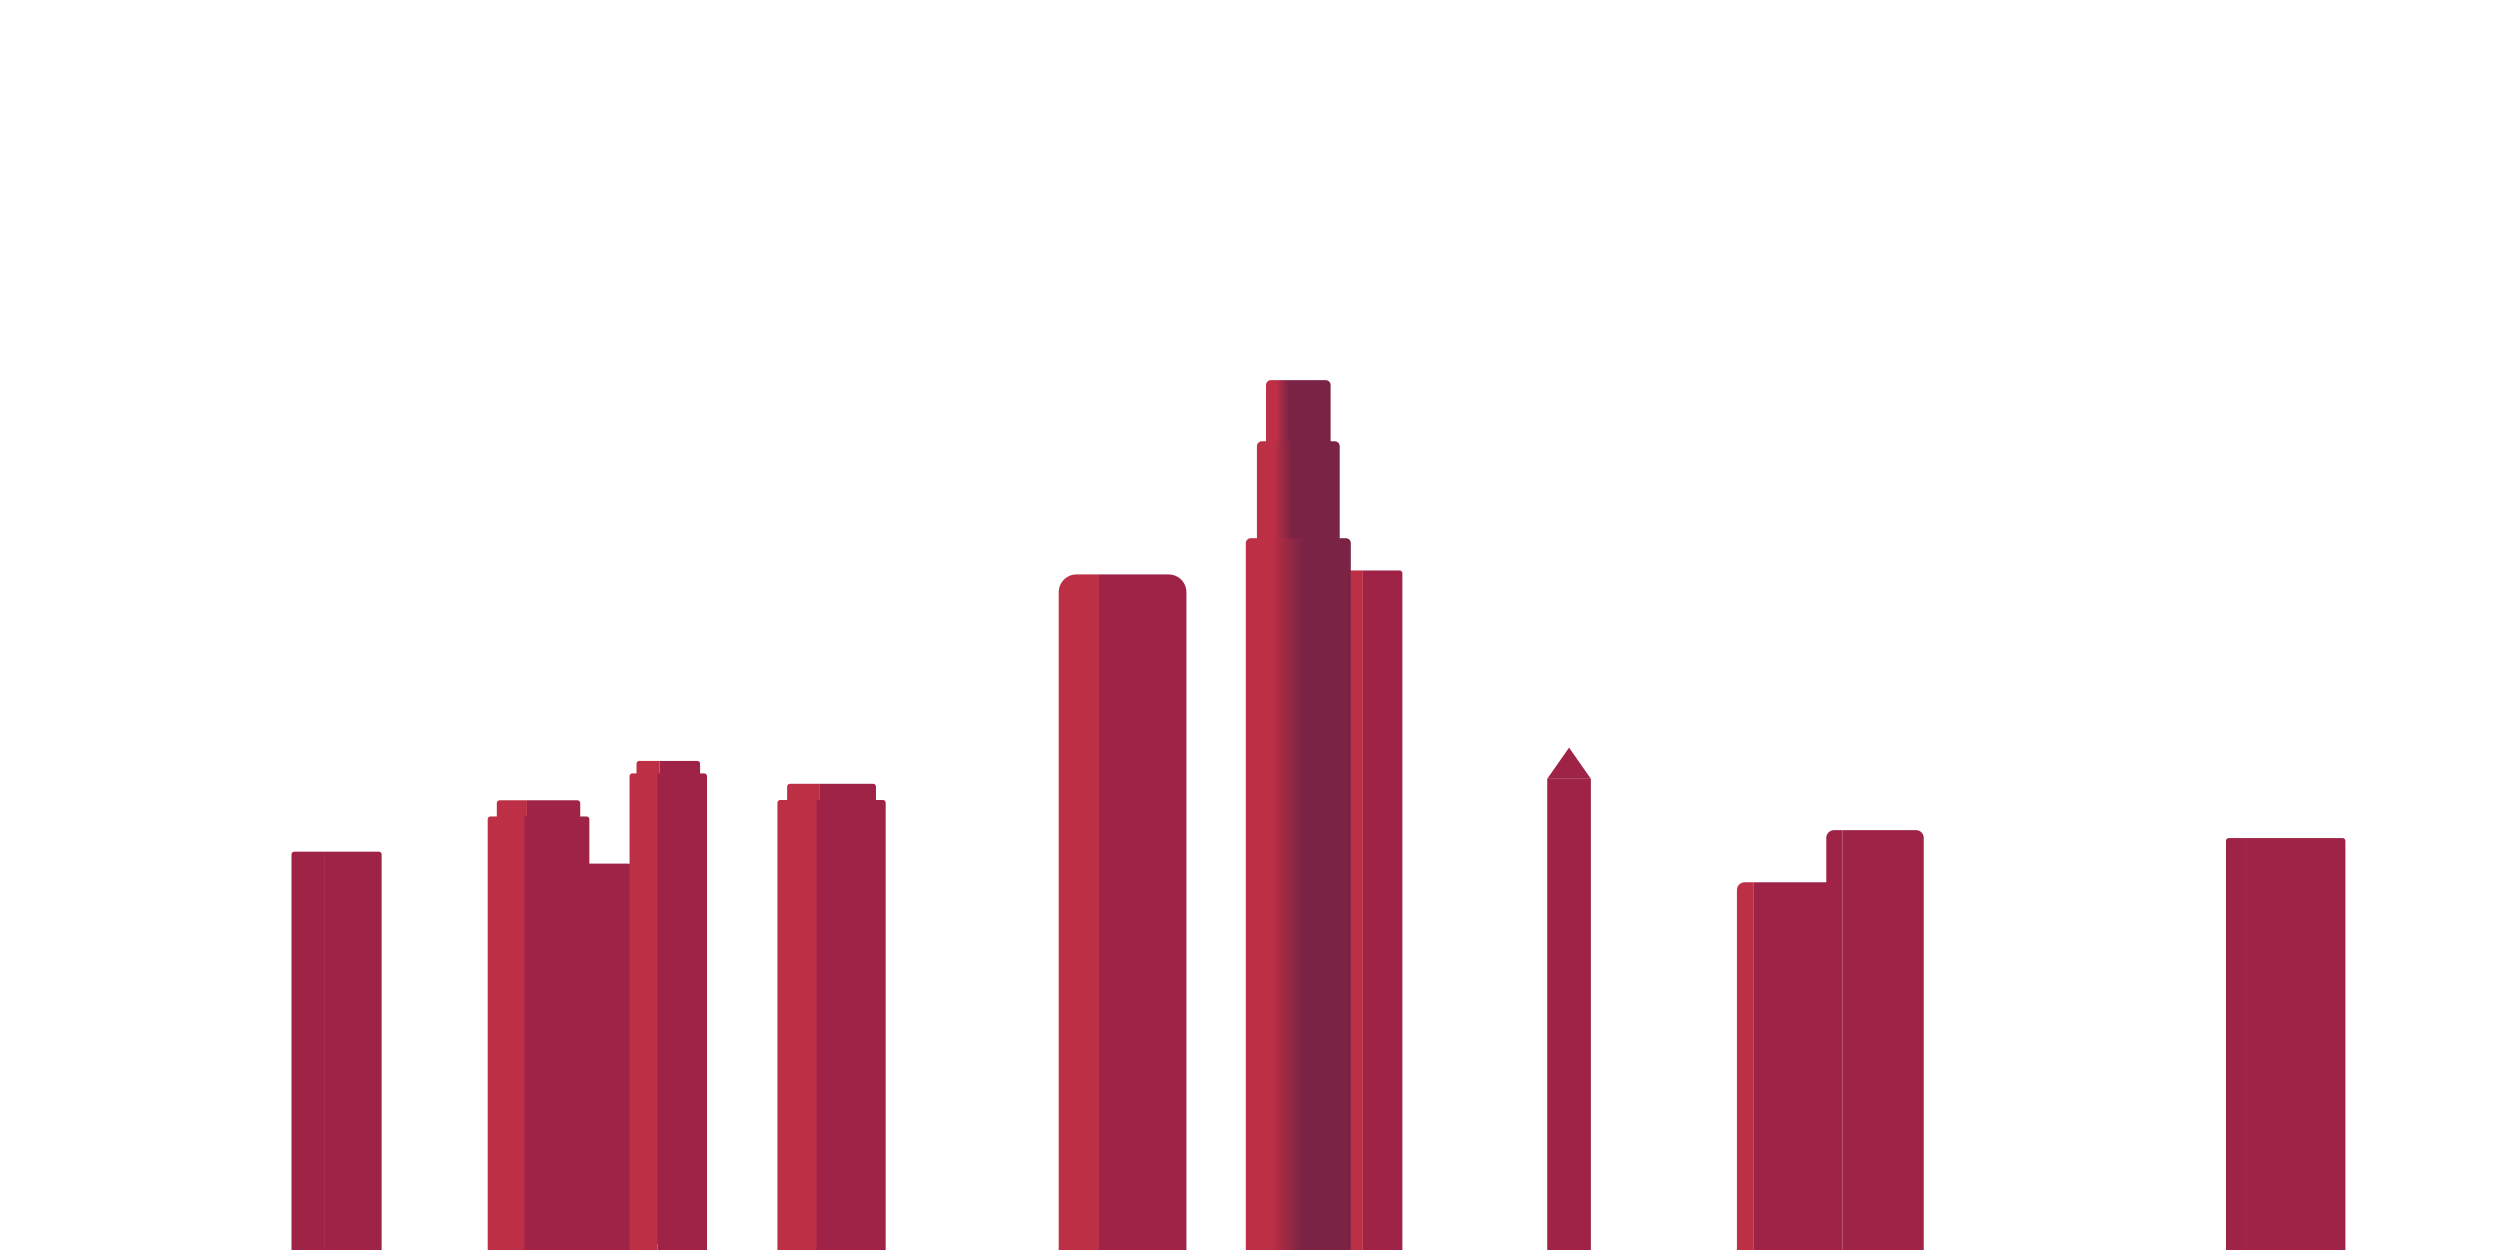
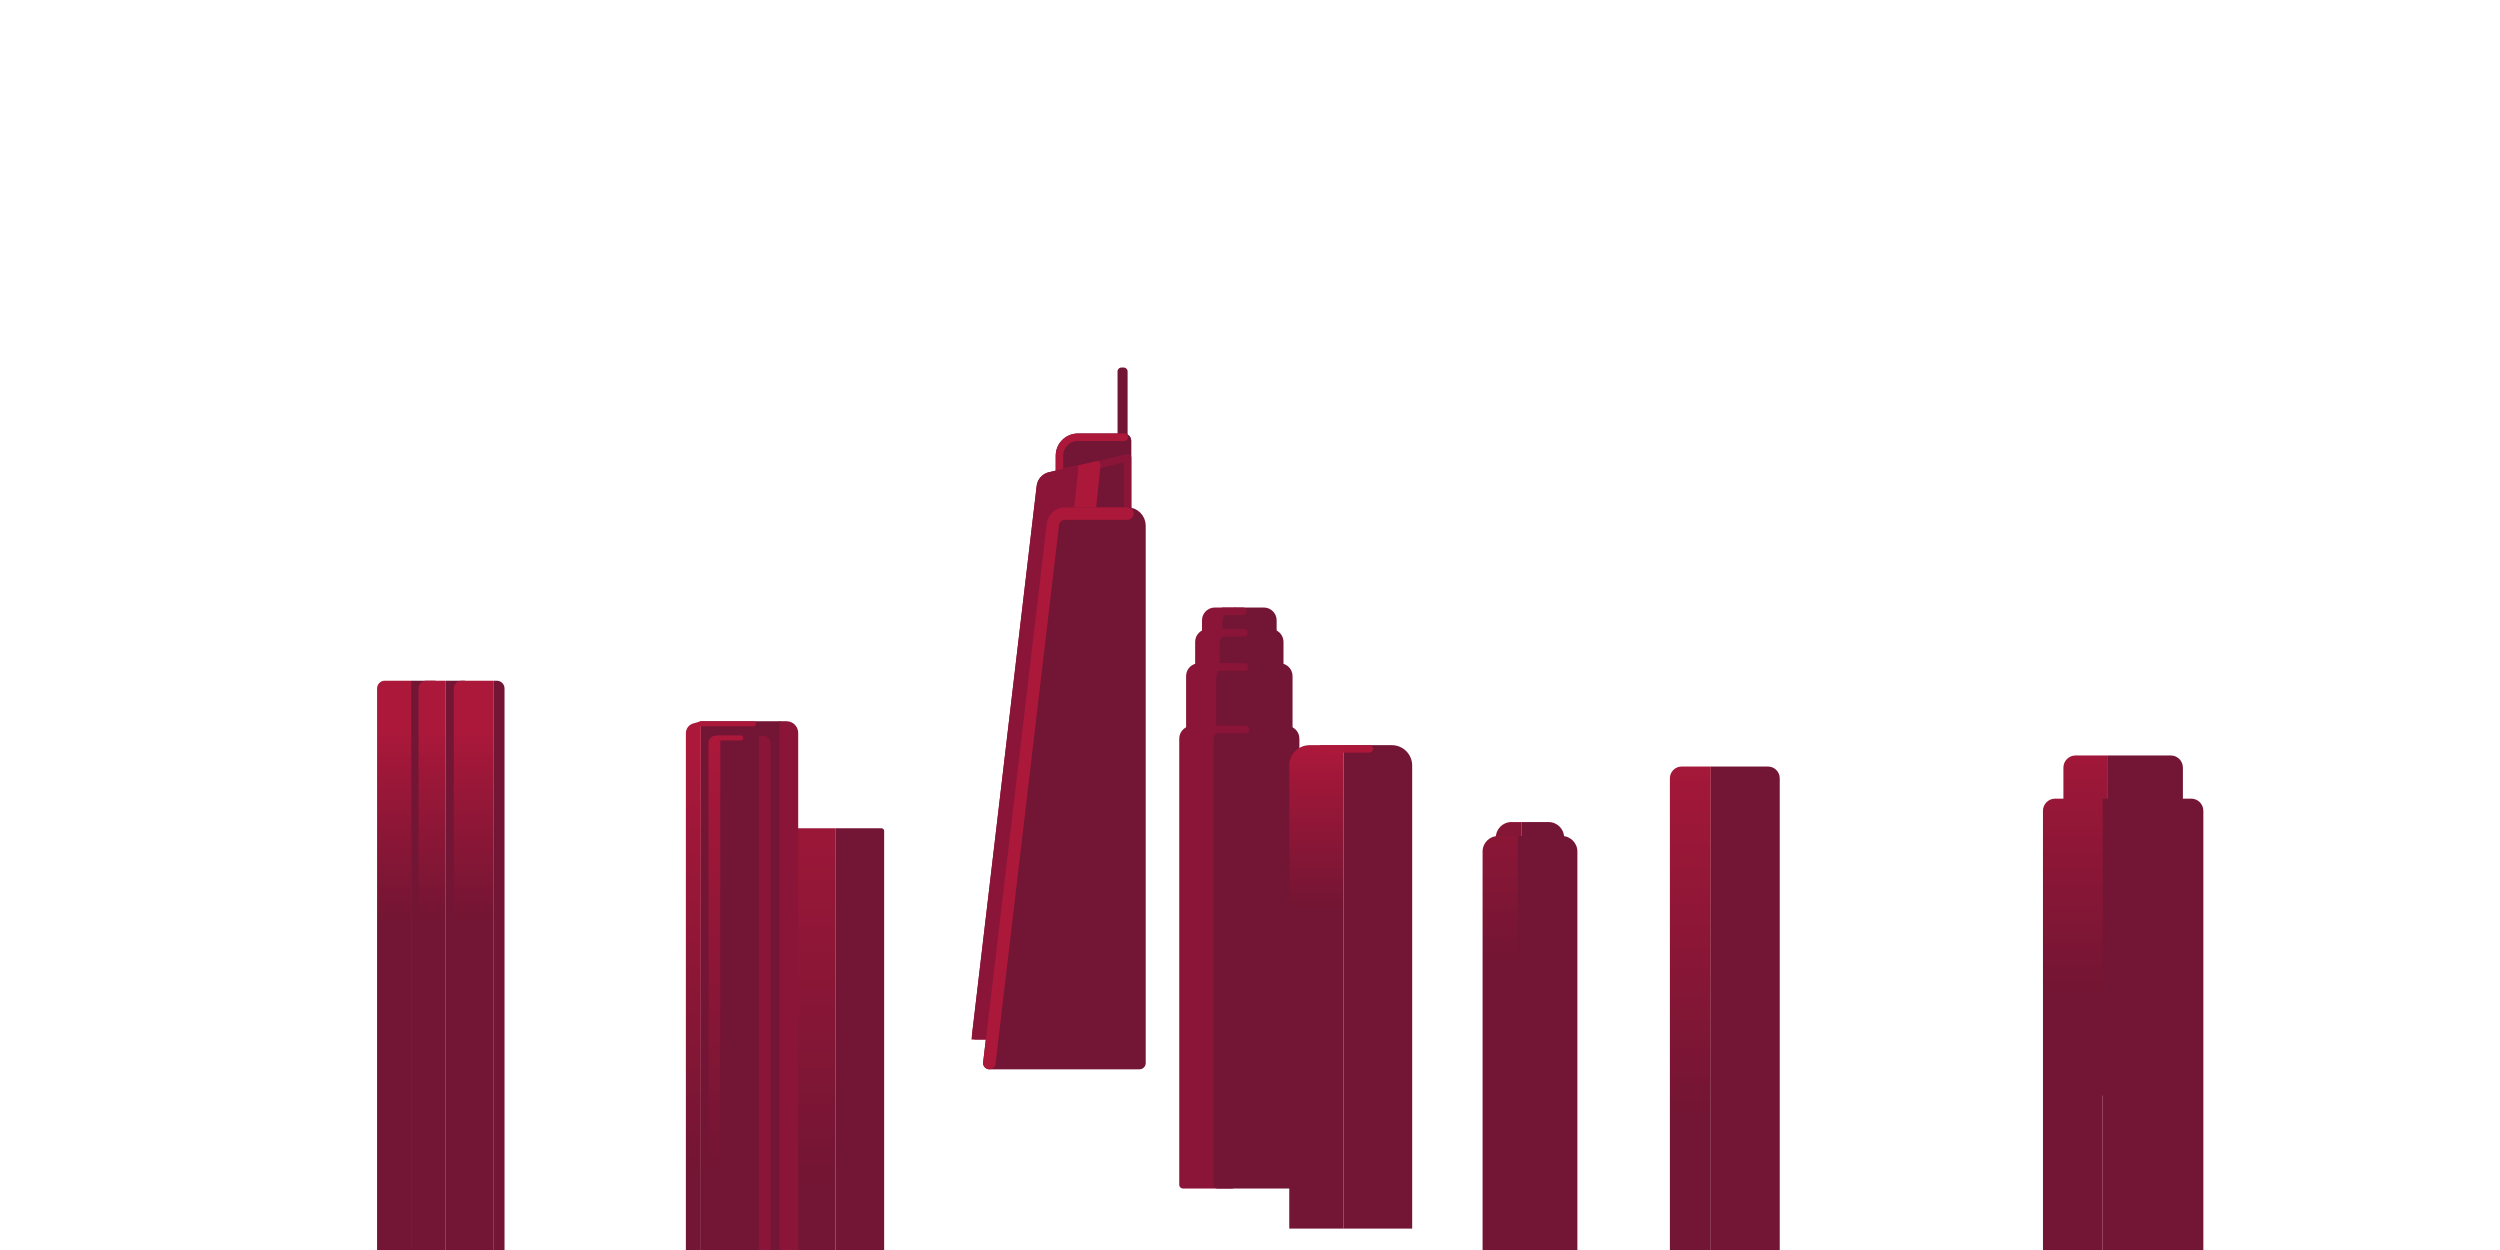
- <svg xmlns="http://www.w3.org/2000/svg" xmlns:xlink="http://www.w3.org/1999/xlink" id="Layer_17" data-name="Layer 17" viewBox="0 0 1000 500">
+ <svg xmlns="http://www.w3.org/2000/svg" xmlns:xlink="http://www.w3.org/1999/xlink" id="Layer_15" data-name="Layer 15" viewBox="0 0 1000 500">
  <defs>
-     <linearGradient id="New_Gradient_Swatch" data-name="New Gradient Swatch" x1="515.583" y1="210.751" x2="510.702" y2="210.751" gradientUnits="userSpaceOnUse">
-       <stop offset="0" stop-color="#7a2345" />
-       <stop offset=".653" stop-color="#a32a44" />
-       <stop offset="1" stop-color="#bc2f44" />
+     <linearGradient id="New_Gradient_Swatch" data-name="New Gradient Swatch" x1="157.619" y1="368.545" x2="157.619" y2="292.42" gradientUnits="userSpaceOnUse">
+       <stop offset="0" stop-color="#731534" />
+       <stop offset=".762" stop-color="#9c1738" />
+       <stop offset="1" stop-color="#ab183a" />
    </linearGradient>
-     <linearGradient id="linear-gradient" x1="516.928" y1="235.201" x2="509.861" y2="235.201" gradientUnits="userSpaceOnUse">
-       <stop offset="0" stop-color="#7a2345" />
-       <stop offset=".653" stop-color="#a32a44" />
-       <stop offset="1" stop-color="#bc2f44" />
-     </linearGradient>
-     <linearGradient id="New_Gradient_Swatch-2" data-name="New Gradient Swatch" x1="521.588" y1="358.465" x2="508.619" y2="358.465" xlink:href="#New_Gradient_Swatch" />
+     <linearGradient id="New_Gradient_Swatch-2" data-name="New Gradient Swatch" x1="172.858" y1="368.545" x2="172.858" y2="292.42" xlink:href="#New_Gradient_Swatch" />
+     <linearGradient id="New_Gradient_Swatch-3" data-name="New Gradient Swatch" x1="189.517" y1="368.545" x2="189.517" y2="292.42" xlink:href="#New_Gradient_Swatch" />
+     <linearGradient id="New_Gradient_Swatch-4" data-name="New Gradient Swatch" x1="324.358" y1="474.791" x2="324.358" y2="284.149" xlink:href="#New_Gradient_Swatch" />
+     <linearGradient id="New_Gradient_Swatch-5" data-name="New Gradient Swatch" x1="676.14" y1="446.618" x2="676.14" y2="291.438" xlink:href="#New_Gradient_Swatch" />
+     <linearGradient id="New_Gradient_Swatch-6" data-name="New Gradient Swatch" x1="603.428" y1="391.398" x2="603.428" y2="221.033" xlink:href="#New_Gradient_Swatch" />
+     <linearGradient id="New_Gradient_Swatch-7" data-name="New Gradient Swatch" x1="600.098" y1="385.521" x2="600.098" y2="271.037" xlink:href="#New_Gradient_Swatch" />
+     <linearGradient id="New_Gradient_Swatch-8" data-name="New Gradient Swatch" x1="285.793" y1="469.882" x2="285.793" y2="296.474" xlink:href="#New_Gradient_Swatch" />
+     <linearGradient id="New_Gradient_Swatch-9" data-name="New Gradient Swatch" x1="277.349" y1="470.348" x2="277.349" y2="299.485" xlink:href="#New_Gradient_Swatch" />
+     <linearGradient id="New_Gradient_Swatch-10" data-name="New Gradient Swatch" x1="834.268" y1="385.024" x2="834.268" y2="287.242" xlink:href="#New_Gradient_Swatch" />
+     <linearGradient id="New_Gradient_Swatch-11" data-name="New Gradient Swatch" x1="829.137" y1="397.771" x2="829.137" y2="282.916" xlink:href="#New_Gradient_Swatch" />
+     <linearGradient id="New_Gradient_Swatch-12" data-name="New Gradient Swatch" x1="526.583" y1="363.49" x2="526.583" y2="300.151" xlink:href="#New_Gradient_Swatch" />
  </defs>
  <g>
-     <path d="m697.854,352.901h3.467v148.752h-6.549v-145.67c0-1.701,1.381-3.082,3.082-3.082Z" fill="#bc2f44" />
-     <path d="m701.321,352.901h29.352c1.701,0,3.082,1.381,3.082,3.082v145.67h-32.434v-148.752h0Z" fill="#9e2347" />
-   </g>
-   <g>
-     <path d="m220.163,345.447h10.942v156.206h-12.051v-155.097c0-.612.497-1.109,1.109-1.109Z" fill="#bc2f44" />
-     <path d="m231.105,345.447h20.21c.612,0,1.109.497,1.109,1.109v155.097h-21.319v-156.206h0Z" fill="#9e2347" />
    <g>
-       <path d="m216.517,349.573h13.576v152.08h-14.685v-150.971c0-.612.497-1.109,1.109-1.109Z" fill="#bc2f44" />
-       <path d="m230.093,349.573h24.868c.612,0,1.109.497,1.109,1.109v150.971h-25.977v-152.08h0Z" fill="#9e2347" />
+       <path d="m153.916,272.281h10.492v229.372h-13.578v-226.286c0-1.703,1.383-3.086,3.086-3.086Z" fill="url(#New_Gradient_Swatch)" />
+       <path d="m164.408,272.281h9.491c.612,0,1.109.497,1.109,1.109v228.263h-10.6v-229.372h0Z" fill="#731534" />
+     </g>
+     <g>
+       <path d="m170.495,272.281h7.812v229.372h-10.898v-226.286c0-1.703,1.383-3.086,3.086-3.086Z" fill="url(#New_Gradient_Swatch-2)" />
+       <path d="m178.307,272.281h7.399c.612,0,1.109.497,1.109,1.109v228.263h-8.507v-229.372h0Z" fill="#731534" />
+     </g>
+     <g>
+       <path d="m184.604,272.281h12.913v229.372h-15.999v-226.286c0-1.703,1.383-3.086,3.086-3.086Z" fill="url(#New_Gradient_Swatch-3)" />
+       <path d="m197.517,272.281h1.207c1.703,0,3.086,1.383,3.086,3.086v226.286h-4.293v-229.372h0Z" fill="#731534" />
    </g>
  </g>
  <g>
-     <path d="m117.706,340.669h11.915v160.984h-13.024v-159.875c0-.612.497-1.109,1.109-1.109Z" fill="#9e2347" />
-     <path d="m129.621,340.669h21.931c.612,0,1.109.497,1.109,1.109v159.875h-23.04v-160.984h0Z" fill="#9e2347" />
+     <path d="m315.7,331.295h18.425v170.358h-19.534v-169.249c0-.612.497-1.109,1.109-1.109Z" fill="url(#New_Gradient_Swatch-4)" />
+     <path d="m334.125,331.295h18.425c.612,0,1.109.497,1.109,1.109v169.249h-19.534v-170.358h0Z" fill="#731534" />
  </g>
  <g>
-     <path d="m430.594,229.772h8.995v271.881h-16.106V236.883c0-3.925,3.186-7.111,7.111-7.111Z" fill="#bc2f44" />
-     <path d="m439.589,229.772h27.871c3.925,0,7.111,3.186,7.111,7.111v264.77h-34.982V229.772h0Z" fill="#9e2347" />
+     <path d="m672.645,306.616h11.68v195.038h-16.371v-190.347c0-2.589,2.102-4.691,4.691-4.691Z" fill="url(#New_Gradient_Swatch-5)" />
+     <path d="m684.326,306.616h22.876c2.589,0,4.691,2.102,4.691,4.691v190.347h-27.566v-195.038h0Z" fill="#731534" />
  </g>
  <g>
-     <path d="m539.714,228.179h5.44v273.474h-6.549V229.288c0-.612.497-1.109,1.109-1.109Z" fill="#bc2f44" />
-     <path d="m545.154,228.179h14.689c.612,0,1.109.497,1.109,1.109v272.365h-15.798V228.179h0Z" fill="#9e2347" />
-   </g>
-   <g>
-     <path d="m733.596,332.06h3.467v169.594h-6.549v-166.511c0-1.701,1.381-3.082,3.082-3.082Z" fill="#9e2347" />
-     <path d="m737.064,332.06h29.352c1.701,0,3.082,1.381,3.082,3.082v166.511h-32.434v-169.594h0Z" fill="#9e2347" />
-   </g>
-   <g>
-     <path d="m891.494,335.23h6.918v166.423h-8.027v-165.314c0-.612.497-1.109,1.109-1.109Z" fill="#9e2347" />
-     <path d="m898.411,335.23h38.641c.612,0,1.109.497,1.109,1.109v165.314h-39.75v-166.423h0Z" fill="#9e2347" />
-   </g>
-   <g>
-     <path d="m255.709,304.367h8.076v193.136h-9.185v-192.027c0-.612.497-1.109,1.109-1.109Z" fill="#bc2f44" />
-     <path d="m263.785,304.367h15.139c.612,0,1.109.497,1.109,1.109v192.027h-16.248v-193.136h0Z" fill="#9e2347" />
+     <path d="m604.535,328.823h3.979v172.83h-10.173v-166.636c0-3.419,2.775-6.194,6.194-6.194Z" fill="url(#New_Gradient_Swatch-6)" />
+     <path d="m608.515,328.823h10.936c3.419,0,6.194,2.775,6.194,6.194v166.636h-17.13v-172.83h0Z" fill="#731534" />
    <g>
-       <path d="m252.93,309.361h10.083v193.136h-11.192v-192.027c0-.612.497-1.109,1.109-1.109Z" fill="#bc2f44" />
-       <path d="m263.013,309.361h18.689c.612,0,1.109.497,1.109,1.109v192.027h-19.798v-193.136h0Z" fill="#9e2347" />
+       <path d="m599.228,334.406h7.934v167.247h-14.128v-161.053c0-3.419,2.775-6.194,6.194-6.194Z" fill="url(#New_Gradient_Swatch-7)" />
+       <path d="m607.162,334.406h17.596c3.419,0,6.194,2.775,6.194,6.194v161.053h-23.79v-167.247h0Z" fill="#731534" />
    </g>
  </g>
  <g>
-     <path d="m315.957,313.526h11.727v188.127h-12.836v-187.018c0-.612.497-1.109,1.109-1.109Z" fill="#bc2f44" />
-     <path d="m327.685,313.526h21.598c.612,0,1.109.497,1.109,1.109v187.018h-22.707v-188.127h0Z" fill="#9e2347" />
+     <rect x="280.351" y="288.492" width="31.936" height="213.161" fill="#731534" />
+     <path d="m286.344,294.25h1.866v207.403h-4.833v-204.436c0-1.638,1.33-2.967,2.967-2.967Z" fill="url(#New_Gradient_Swatch-8)" />
+     <path d="m303.432,294.302h1.866c1.638,0,2.967,1.33,2.967,2.967v204.384h-4.833v-207.351h0Z" fill="#8a1538" />
+     <rect x="288.21" y="294.25" width="15.223" height="207.403" fill="#731534" />
+     <path d="m311.774,288.492h2.831c2.58,0,4.674,2.095,4.674,4.674v208.486h-7.506v-213.161h0Z" fill="#8a1538" />
+     <path d="m280.351,501.653h-6.004v-208.374c0-1.795,1.184-3.376,2.907-3.88l3.097-.907v213.161Z" fill="url(#New_Gradient_Swatch-9)" />
+     <line x1="287.577" y1="295.163" x2="296.319" y2="295.163" fill="none" stroke="#ab183a" stroke-linecap="round" stroke-miterlimit="10" stroke-width="2" />
+     <line x1="280.362" y1="289.521" x2="301.361" y2="289.521" fill="none" stroke="#ab183a" stroke-linecap="round" stroke-miterlimit="10" stroke-width="2" />
+   </g>
+   <g>
+     <path d="m448.558,147.016h.94c.851,0,1.541.691,1.541,1.541v54.21h-4.022v-54.21c0-.851.691-1.541,1.541-1.541Z" fill="#731534" />
+     <path d="m431.171,174.892h18.537c.734,0,1.33.596,1.33,1.33v50.39h-27.256v-44.331c0-4.078,3.311-7.389,7.389-7.389Z" fill="#731534" stroke="#731534" stroke-miterlimit="10" stroke-width="3" />
+     <path d="m423.782,226.612v-44.331c0-4.081,3.308-7.389,7.389-7.389h18.537" fill="none" stroke="#ab183a" stroke-linecap="round" stroke-linejoin="round" stroke-width="3" />
+     <path d="m390.264,414.316l25.894-219.786c.242-2.05,1.744-3.728,3.755-4.195l31.125-7.217v231.198h-60.774Z" fill="#731534" stroke="#8a1538" stroke-linecap="round" stroke-linejoin="round" stroke-width="3" />
+     <polygon points="400.6 414.316 414.954 414.316 438.721 185.974 426.392 188.833 400.6 414.316" fill="#ab183a" stroke="#ab183a" stroke-linecap="round" stroke-linejoin="round" stroke-width="3" />
+     <path d="m429.783,188.047l-9.869,2.289c-2.011.466-3.513,2.144-3.755,4.195l-25.894,219.786h14.865l24.653-226.269Z" fill="#8a1538" stroke="#8a1538" stroke-miterlimit="10" stroke-width="3" />
+     <path d="m421.151,209.7l-25.413,215.521h60.046v-214.955c0-2.67-2.165-4.835-4.835-4.835h-24.997c-2.451,0-4.515,1.834-4.802,4.269Z" fill="#731534" stroke="#731534" stroke-linecap="round" stroke-linejoin="round" stroke-width="5" />
+     <path d="m450.95,205.431h-24.997c-2.451,0-4.515,1.834-4.802,4.269l-25.413,215.521" fill="none" stroke="#ab183a" stroke-linecap="round" stroke-linejoin="round" stroke-width="5" />
+   </g>
+   <g>
    <g>
-       <path d="m312.074,319.994h14.532v181.659h-15.641v-180.55c0-.612.497-1.109,1.109-1.109Z" fill="#bc2f44" />
-       <path d="m326.606,319.994h26.559c.612,0,1.109.497,1.109,1.109v180.55h-27.668v-181.659h0Z" fill="#9e2347" />
+       <path d="m482.297,244.508h11.699v17.993c0,1.999-1.623,3.623-3.623,3.623h-8.076v-21.615h0Z" transform="translate(976.292 510.631) rotate(180)" fill="#8a1538" stroke="#8a1538" stroke-linecap="round" stroke-linejoin="round" stroke-width="3" />
+       <path d="m490.478,244.508h18.681v17.169c0,2.454-1.992,4.446-4.446,4.446h-10.612c-1.999,0-3.623-1.623-3.623-3.623v-17.993h0Z" transform="translate(999.636 510.631) rotate(-180)" fill="#731534" stroke="#731534" stroke-linecap="round" stroke-linejoin="round" stroke-width="3" />
+       <line x1="489.227" y1="244.508" x2="497.228" y2="244.508" fill="none" stroke="#8a1538" stroke-linecap="round" stroke-linejoin="round" stroke-width="3" />
+     </g>
+     <g>
+       <path d="m479.56,253.113h14.082v22.397c0,1.999-1.623,3.623-3.623,3.623h-10.459v-26.02h0Z" transform="translate(973.202 532.246) rotate(180)" fill="#8a1538" stroke="#8a1538" stroke-linecap="round" stroke-linejoin="round" stroke-width="3" />
+       <path d="m489.408,253.113h22.488v21.574c0,2.454-1.992,4.446-4.446,4.446h-14.419c-1.999,0-3.623-1.623-3.623-3.623v-22.397h0Z" transform="translate(1001.303 532.247) rotate(-180)" fill="#731534" stroke="#731534" stroke-linecap="round" stroke-linejoin="round" stroke-width="3" />
+       <line x1="487.903" y1="253.113" x2="497.533" y2="253.113" fill="none" stroke="#8a1538" stroke-linecap="round" stroke-linejoin="round" stroke-width="3" />
+     </g>
+     <g>
+       <path d="m475.937,266.805h17.238v22.397c0,1.999-1.623,3.623-3.623,3.623h-13.615v-26.02h0Z" transform="translate(969.112 559.629) rotate(180)" fill="#8a1538" stroke="#8a1538" stroke-linecap="round" stroke-linejoin="round" stroke-width="3" />
+       <path d="m487.992,266.805h27.527v21.574c0,2.454-1.992,4.446-4.446,4.446h-19.458c-1.999,0-3.623-1.623-3.623-3.623v-22.397h0Z" transform="translate(1003.51 559.629) rotate(-180)" fill="#731534" stroke="#731534" stroke-linecap="round" stroke-linejoin="round" stroke-width="3" />
+       <line x1="486.149" y1="266.805" x2="497.938" y2="266.805" fill="none" stroke="#8a1538" stroke-linecap="round" stroke-linejoin="round" stroke-width="3" />
+     </g>
+     <g>
+       <path d="m473.2,291.828h19.622v178.456c0,1.999-1.623,3.623-3.623,3.623h-15.999v-182.078h0Z" transform="translate(966.021 765.733) rotate(180)" fill="#8a1538" stroke="#8a1538" stroke-linecap="round" stroke-linejoin="round" stroke-width="3" />
+       <path d="m486.922,291.828h31.334v177.632c0,2.454-1.992,4.446-4.446,4.446h-23.266c-1.999,0-3.623-1.623-3.623-3.623v-178.456h0Z" transform="translate(1005.177 765.734) rotate(-180)" fill="#731534" stroke="#731534" stroke-linecap="round" stroke-linejoin="round" stroke-width="3" />
+       <line x1="484.824" y1="291.828" x2="498.243" y2="291.828" fill="none" stroke="#8a1538" stroke-linecap="round" stroke-linejoin="round" stroke-width="3" />
    </g>
  </g>
  <g>
-     <path d="m199.832,320.119h10.942v181.535h-12.051v-180.426c0-.612.497-1.109,1.109-1.109Z" fill="#bc2f44" />
-     <path d="m210.774,320.119h20.21c.612,0,1.109.497,1.109,1.109v180.426h-21.319v-181.535h0Z" fill="#9e2347" />
+     <path d="m830.216,302.187h12.957v136.019h-17.809v-131.167c0-2.678,2.174-4.852,4.852-4.852Z" fill="url(#New_Gradient_Swatch-10)" />
+     <path d="m843.173,302.187h25.135c2.678,0,4.852,2.174,4.852,4.852v131.167h-29.987v-136.019h0Z" fill="#731534" />
    <g>
-       <path d="m196.186,326.574h13.576v175.079h-14.685v-173.97c0-.612.497-1.109,1.109-1.109Z" fill="#bc2f44" />
-       <path d="m209.762,326.574h24.868c.612,0,1.109.497,1.109,1.109v173.97h-25.977v-175.079h0Z" fill="#9e2347" />
+       <path d="m822.037,319.46h19.052v201.324h-23.903v-196.472c0-2.678,2.174-4.852,4.852-4.852Z" fill="url(#New_Gradient_Swatch-11)" />
+       <path d="m841.089,319.46h35.398c2.678,0,4.852,2.174,4.852,4.852v196.472h-40.249v-201.324h0Z" fill="#731534" />
    </g>
  </g>
  <g>
-     <path d="m508.382,152.058h21.89c1.092,0,1.978.886,1.978,1.978v115.406h-25.846v-115.406c0-1.092.886-1.978,1.978-1.978Z" fill="url(#New_Gradient_Swatch)" />
-     <path d="m504.747,176.509h29.159c1.092,0,1.978.886,1.978,1.978v115.406h-33.116v-115.406c0-1.092.886-1.978,1.978-1.978Z" fill="url(#linear-gradient)" />
-     <path d="m500.305,215.278h38.044c1.092,0,1.978.886,1.978,1.978v284.397h-42V217.256c0-1.092.886-1.978,1.978-1.978Z" fill="url(#New_Gradient_Swatch-2)" />
-   </g>
-   <g>
-     <rect x="618.893" y="311.526" width="17.458" height="190.127" fill="#9e2347" />
-     <polygon points="636.351 311.526 627.622 299.046 618.893 311.526 636.351 311.526" fill="#9e2347" />
+     <path d="m523.846,298.063h13.616v193.385h-21.76v-185.242c0-4.495,3.649-8.144,8.144-8.144Z" fill="url(#New_Gradient_Swatch-12)" />
+     <path d="m537.463,298.063h19.263c4.495,0,8.144,3.649,8.144,8.144v185.242h-27.407v-193.385h0Z" fill="#731534" />
+     <line x1="528.686" y1="299.547" x2="547.708" y2="299.547" fill="none" stroke="#ab183a" stroke-linecap="round" stroke-linejoin="round" stroke-width="3" />
  </g>
</svg>
